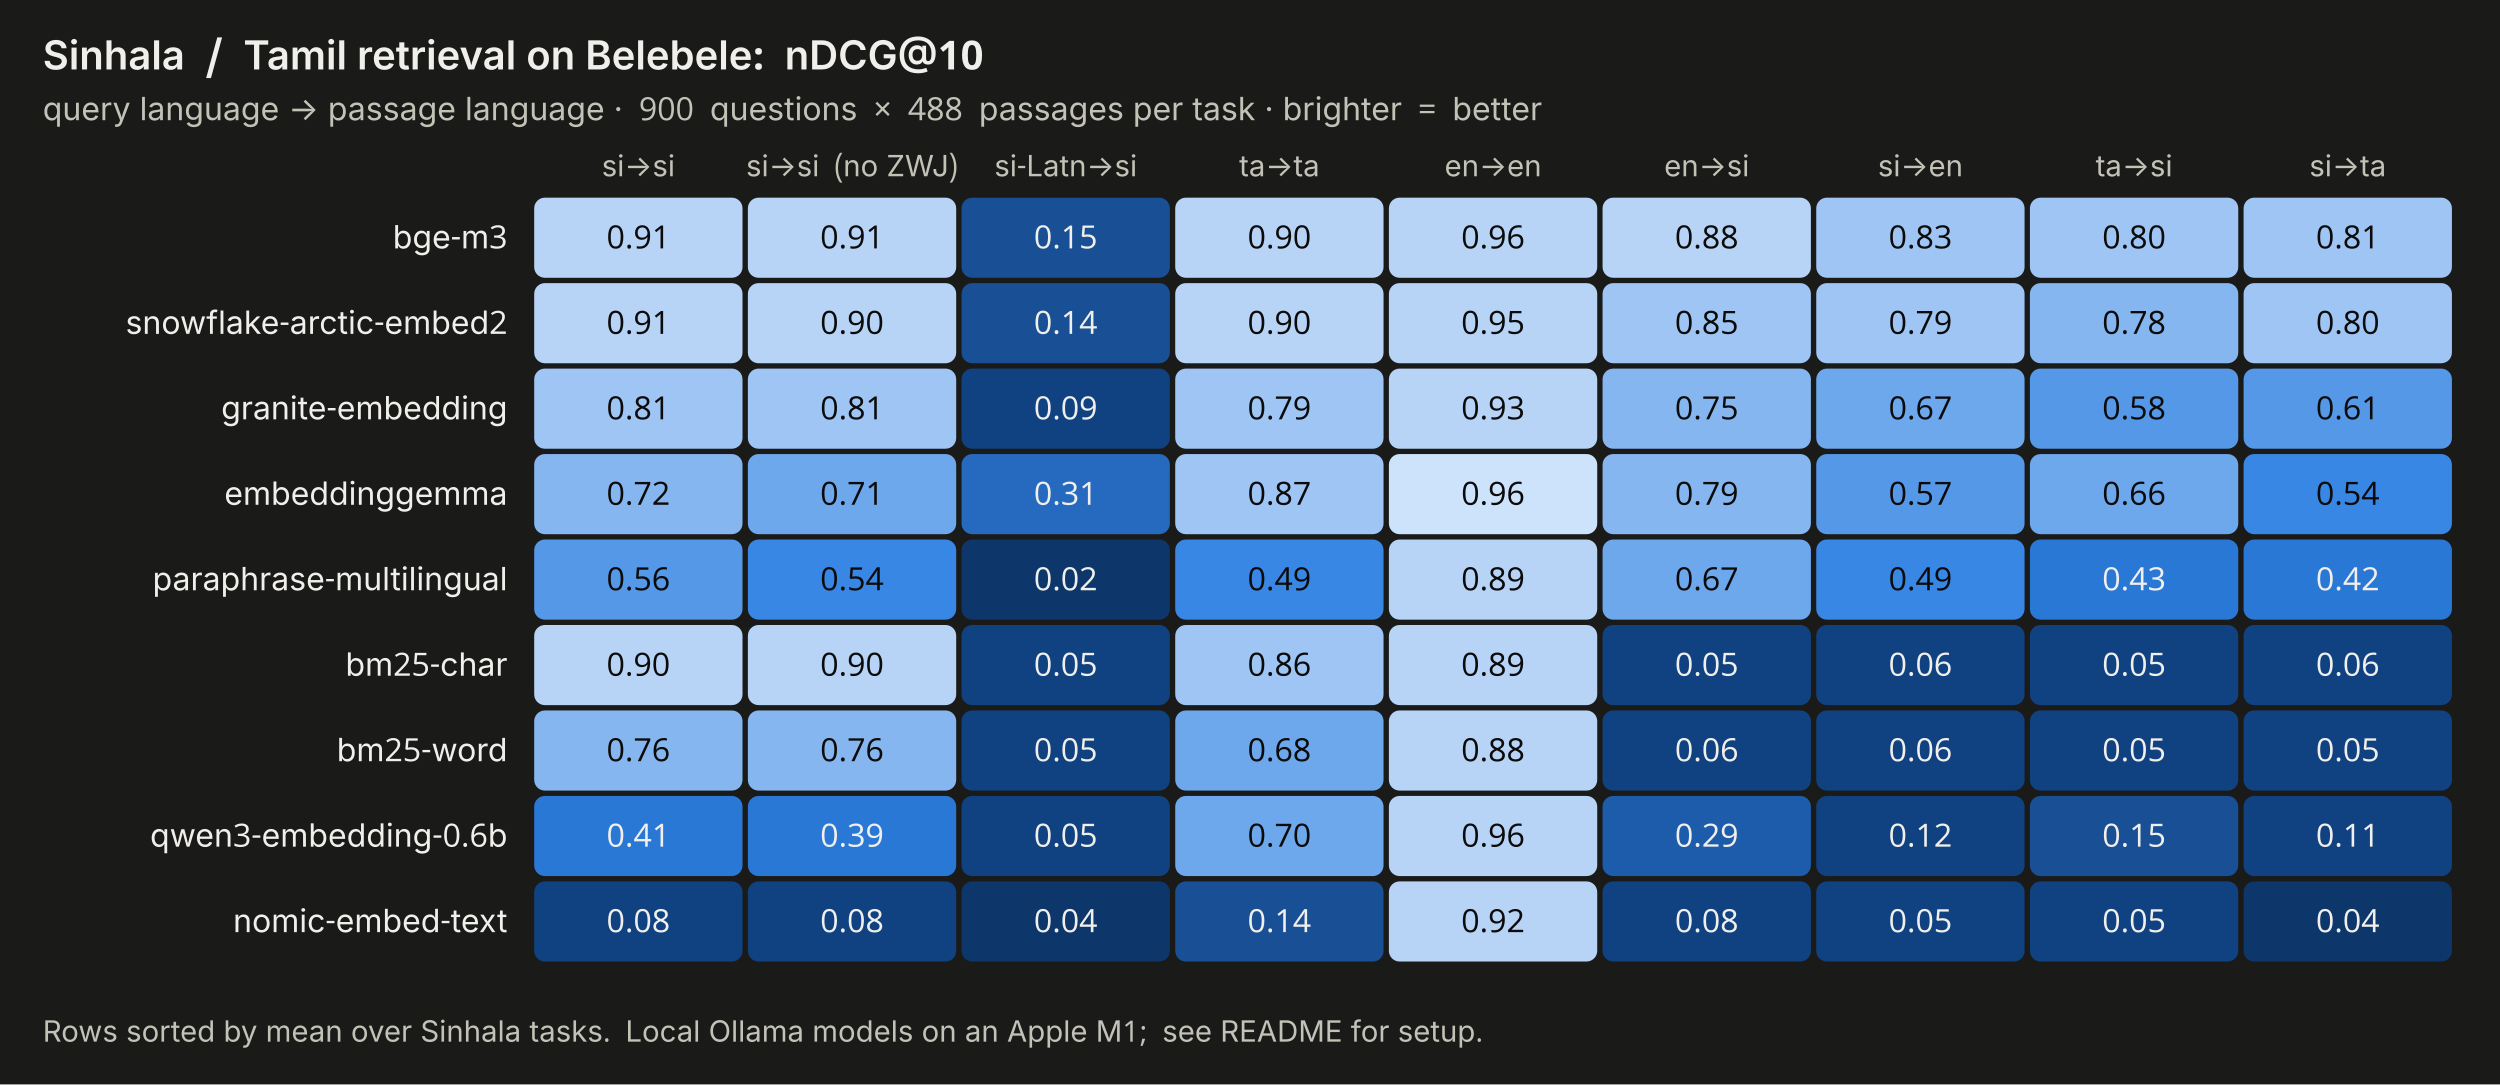
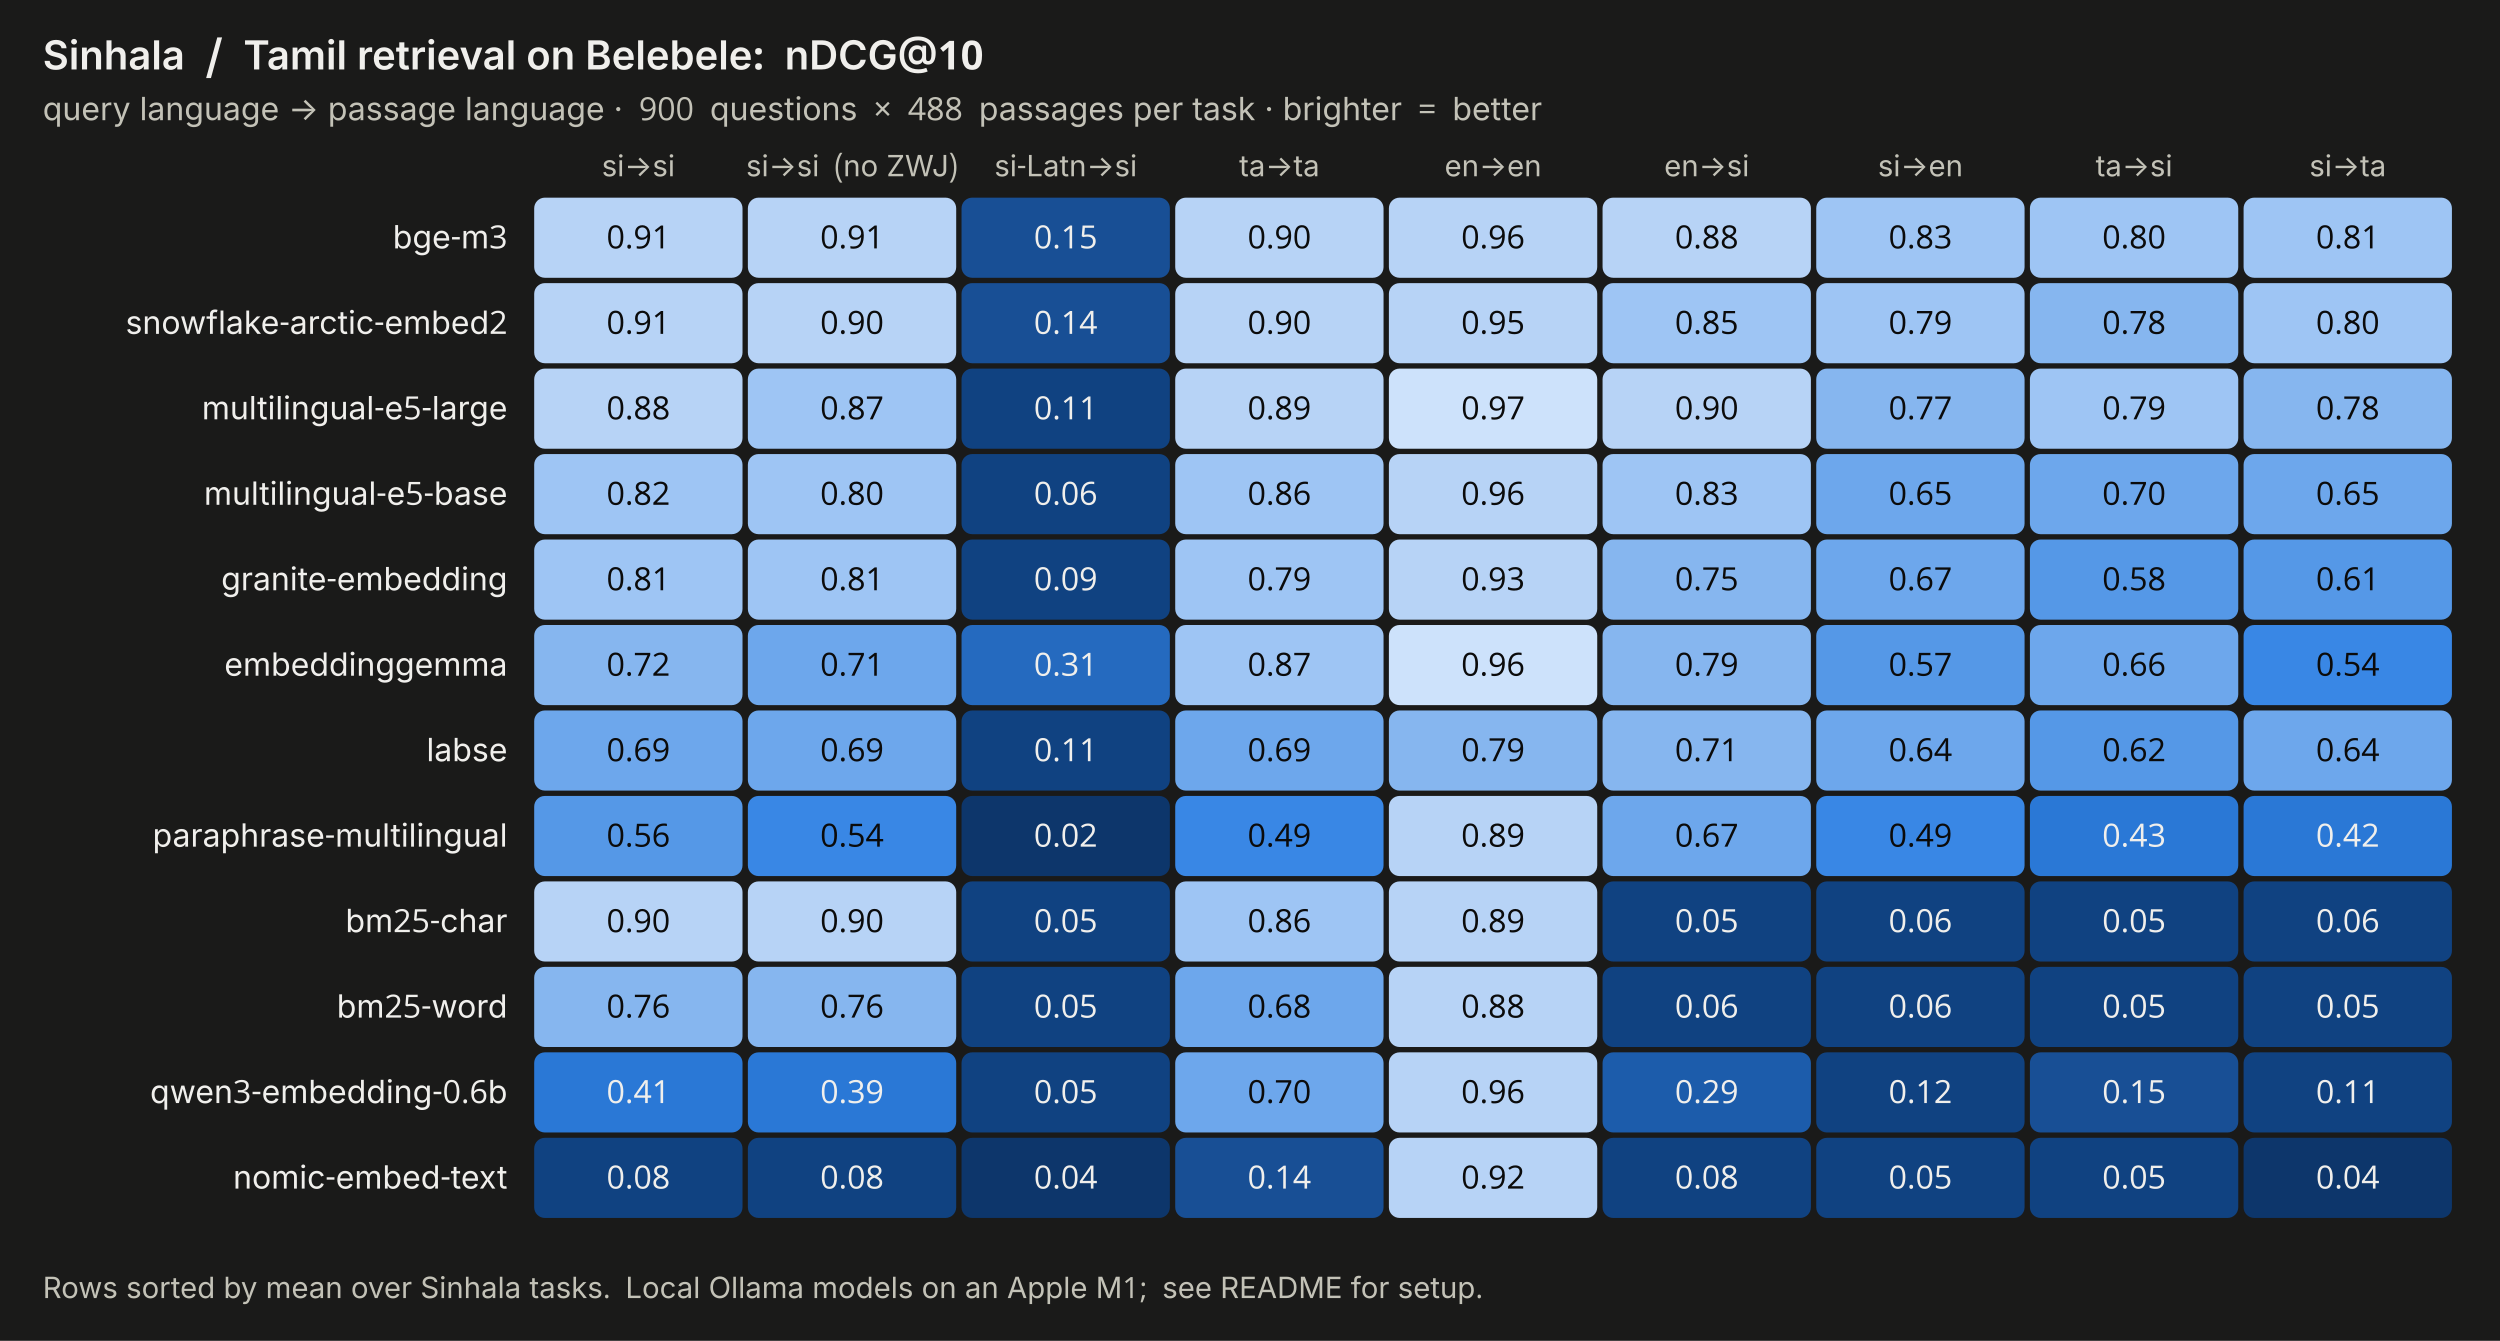
- <svg xmlns="http://www.w3.org/2000/svg" viewBox="0 0 936 406" width="936" height="406" font-family="system-ui,-apple-system,Segoe UI,Noto Sans Sinhala,Noto Sans Tamil,sans-serif" role="img" aria-label="Heatmap of nDCG@10 per model and retrieval task">
+ <svg xmlns="http://www.w3.org/2000/svg" viewBox="0 0 936 502" width="936" height="502" font-family="system-ui,-apple-system,Segoe UI,Noto Sans Sinhala,Noto Sans Tamil,sans-serif" role="img" aria-label="Heatmap of nDCG@10 per model and retrieval task">
  <rect width="100%" height="100%" fill="#1a1a19" />
  <text x="16" y="26" font-size="15" font-weight="600" fill="#f0efec">Sinhala / Tamil retrieval on Belebele: nDCG@10</text>
  <text x="16" y="45" font-size="12" fill="#c3c2b7">query language → passage language · 900 questions × 488 passages per task · brighter = better</text>
  <text x="239.0" y="66" font-size="11" text-anchor="middle" fill="#c3c2b7">si→si</text>
  <text x="319.0" y="66" font-size="11" text-anchor="middle" fill="#c3c2b7">si→si (no ZWJ)</text>
  <text x="399.0" y="66" font-size="11" text-anchor="middle" fill="#c3c2b7">si-Latn→si</text>
  <text x="479.0" y="66" font-size="11" text-anchor="middle" fill="#c3c2b7">ta→ta</text>
  <text x="559.0" y="66" font-size="11" text-anchor="middle" fill="#c3c2b7">en→en</text>
  <text x="639.0" y="66" font-size="11" text-anchor="middle" fill="#c3c2b7">en→si</text>
  <text x="719.0" y="66" font-size="11" text-anchor="middle" fill="#c3c2b7">si→en</text>
  <text x="799.0" y="66" font-size="11" text-anchor="middle" fill="#c3c2b7">ta→si</text>
  <text x="879.0" y="66" font-size="11" text-anchor="middle" fill="#c3c2b7">si→ta</text>
  <text x="190" y="93.0" font-size="12" text-anchor="end" fill="#f0efec">bge-m3</text>
  <rect x="200" y="74" width="78" height="30" rx="4" fill="#b7d3f6" />
  <text x="239.0" y="93.0" font-size="12" text-anchor="middle" fill="#0b0b0b">0.91</text>
  <rect x="280" y="74" width="78" height="30" rx="4" fill="#b7d3f6" />
  <text x="319.0" y="93.0" font-size="12" text-anchor="middle" fill="#0b0b0b">0.91</text>
  <rect x="360" y="74" width="78" height="30" rx="4" fill="#184f95" />
  <text x="399.0" y="93.0" font-size="12" text-anchor="middle" fill="#f0efec">0.15</text>
  <rect x="440" y="74" width="78" height="30" rx="4" fill="#b7d3f6" />
  <text x="479.0" y="93.0" font-size="12" text-anchor="middle" fill="#0b0b0b">0.90</text>
  <rect x="520" y="74" width="78" height="30" rx="4" fill="#b7d3f6" />
  <text x="559.0" y="93.0" font-size="12" text-anchor="middle" fill="#0b0b0b">0.96</text>
  <rect x="600" y="74" width="78" height="30" rx="4" fill="#b7d3f6" />
  <text x="639.0" y="93.0" font-size="12" text-anchor="middle" fill="#0b0b0b">0.88</text>
  <rect x="680" y="74" width="78" height="30" rx="4" fill="#9ec5f4" />
  <text x="719.0" y="93.0" font-size="12" text-anchor="middle" fill="#0b0b0b">0.83</text>
  <rect x="760" y="74" width="78" height="30" rx="4" fill="#9ec5f4" />
  <text x="799.0" y="93.0" font-size="12" text-anchor="middle" fill="#0b0b0b">0.80</text>
  <rect x="840" y="74" width="78" height="30" rx="4" fill="#9ec5f4" />
  <text x="879.0" y="93.0" font-size="12" text-anchor="middle" fill="#0b0b0b">0.81</text>
  <text x="190" y="125.0" font-size="12" text-anchor="end" fill="#f0efec">snowflake-arctic-embed2</text>
  <rect x="200" y="106" width="78" height="30" rx="4" fill="#b7d3f6" />
  <text x="239.0" y="125.0" font-size="12" text-anchor="middle" fill="#0b0b0b">0.91</text>
  <rect x="280" y="106" width="78" height="30" rx="4" fill="#b7d3f6" />
  <text x="319.0" y="125.0" font-size="12" text-anchor="middle" fill="#0b0b0b">0.90</text>
  <rect x="360" y="106" width="78" height="30" rx="4" fill="#184f95" />
  <text x="399.0" y="125.0" font-size="12" text-anchor="middle" fill="#f0efec">0.14</text>
  <rect x="440" y="106" width="78" height="30" rx="4" fill="#b7d3f6" />
  <text x="479.0" y="125.0" font-size="12" text-anchor="middle" fill="#0b0b0b">0.90</text>
  <rect x="520" y="106" width="78" height="30" rx="4" fill="#b7d3f6" />
  <text x="559.0" y="125.0" font-size="12" text-anchor="middle" fill="#0b0b0b">0.95</text>
  <rect x="600" y="106" width="78" height="30" rx="4" fill="#9ec5f4" />
  <text x="639.0" y="125.0" font-size="12" text-anchor="middle" fill="#0b0b0b">0.85</text>
  <rect x="680" y="106" width="78" height="30" rx="4" fill="#9ec5f4" />
  <text x="719.0" y="125.0" font-size="12" text-anchor="middle" fill="#0b0b0b">0.79</text>
  <rect x="760" y="106" width="78" height="30" rx="4" fill="#86b6ef" />
  <text x="799.0" y="125.0" font-size="12" text-anchor="middle" fill="#0b0b0b">0.78</text>
  <rect x="840" y="106" width="78" height="30" rx="4" fill="#9ec5f4" />
  <text x="879.0" y="125.0" font-size="12" text-anchor="middle" fill="#0b0b0b">0.80</text>
-   <text x="190" y="157.0" font-size="12" text-anchor="end" fill="#f0efec">granite-embedding</text>
-   <rect x="200" y="138" width="78" height="30" rx="4" fill="#9ec5f4" />
-   <text x="239.0" y="157.0" font-size="12" text-anchor="middle" fill="#0b0b0b">0.81</text>
+   <text x="190" y="157.0" font-size="12" text-anchor="end" fill="#f0efec">multilingual-e5-large</text>
+   <rect x="200" y="138" width="78" height="30" rx="4" fill="#b7d3f6" />
+   <text x="239.0" y="157.0" font-size="12" text-anchor="middle" fill="#0b0b0b">0.88</text>
  <rect x="280" y="138" width="78" height="30" rx="4" fill="#9ec5f4" />
-   <text x="319.0" y="157.0" font-size="12" text-anchor="middle" fill="#0b0b0b">0.81</text>
+   <text x="319.0" y="157.0" font-size="12" text-anchor="middle" fill="#0b0b0b">0.87</text>
  <rect x="360" y="138" width="78" height="30" rx="4" fill="#104281" />
-   <text x="399.0" y="157.0" font-size="12" text-anchor="middle" fill="#f0efec">0.09</text>
-   <rect x="440" y="138" width="78" height="30" rx="4" fill="#9ec5f4" />
-   <text x="479.0" y="157.0" font-size="12" text-anchor="middle" fill="#0b0b0b">0.79</text>
-   <rect x="520" y="138" width="78" height="30" rx="4" fill="#b7d3f6" />
-   <text x="559.0" y="157.0" font-size="12" text-anchor="middle" fill="#0b0b0b">0.93</text>
-   <rect x="600" y="138" width="78" height="30" rx="4" fill="#86b6ef" />
-   <text x="639.0" y="157.0" font-size="12" text-anchor="middle" fill="#0b0b0b">0.75</text>
-   <rect x="680" y="138" width="78" height="30" rx="4" fill="#6da7ec" />
-   <text x="719.0" y="157.0" font-size="12" text-anchor="middle" fill="#0b0b0b">0.67</text>
-   <rect x="760" y="138" width="78" height="30" rx="4" fill="#5598e7" />
-   <text x="799.0" y="157.0" font-size="12" text-anchor="middle" fill="#0b0b0b">0.58</text>
-   <rect x="840" y="138" width="78" height="30" rx="4" fill="#5598e7" />
-   <text x="879.0" y="157.0" font-size="12" text-anchor="middle" fill="#0b0b0b">0.61</text>
-   <text x="190" y="189.0" font-size="12" text-anchor="end" fill="#f0efec">embeddinggemma</text>
-   <rect x="200" y="170" width="78" height="30" rx="4" fill="#86b6ef" />
-   <text x="239.0" y="189.0" font-size="12" text-anchor="middle" fill="#0b0b0b">0.72</text>
-   <rect x="280" y="170" width="78" height="30" rx="4" fill="#6da7ec" />
-   <text x="319.0" y="189.0" font-size="12" text-anchor="middle" fill="#0b0b0b">0.71</text>
-   <rect x="360" y="170" width="78" height="30" rx="4" fill="#256abf" />
-   <text x="399.0" y="189.0" font-size="12" text-anchor="middle" fill="#f0efec">0.31</text>
+   <text x="399.0" y="157.0" font-size="12" text-anchor="middle" fill="#f0efec">0.11</text>
+   <rect x="440" y="138" width="78" height="30" rx="4" fill="#b7d3f6" />
+   <text x="479.0" y="157.0" font-size="12" text-anchor="middle" fill="#0b0b0b">0.89</text>
+   <rect x="520" y="138" width="78" height="30" rx="4" fill="#cde2fb" />
+   <text x="559.0" y="157.0" font-size="12" text-anchor="middle" fill="#0b0b0b">0.97</text>
+   <rect x="600" y="138" width="78" height="30" rx="4" fill="#b7d3f6" />
+   <text x="639.0" y="157.0" font-size="12" text-anchor="middle" fill="#0b0b0b">0.90</text>
+   <rect x="680" y="138" width="78" height="30" rx="4" fill="#86b6ef" />
+   <text x="719.0" y="157.0" font-size="12" text-anchor="middle" fill="#0b0b0b">0.77</text>
+   <rect x="760" y="138" width="78" height="30" rx="4" fill="#9ec5f4" />
+   <text x="799.0" y="157.0" font-size="12" text-anchor="middle" fill="#0b0b0b">0.79</text>
+   <rect x="840" y="138" width="78" height="30" rx="4" fill="#86b6ef" />
+   <text x="879.0" y="157.0" font-size="12" text-anchor="middle" fill="#0b0b0b">0.78</text>
+   <text x="190" y="189.0" font-size="12" text-anchor="end" fill="#f0efec">multilingual-e5-base</text>
+   <rect x="200" y="170" width="78" height="30" rx="4" fill="#9ec5f4" />
+   <text x="239.0" y="189.0" font-size="12" text-anchor="middle" fill="#0b0b0b">0.82</text>
+   <rect x="280" y="170" width="78" height="30" rx="4" fill="#9ec5f4" />
+   <text x="319.0" y="189.0" font-size="12" text-anchor="middle" fill="#0b0b0b">0.80</text>
+   <rect x="360" y="170" width="78" height="30" rx="4" fill="#104281" />
+   <text x="399.0" y="189.0" font-size="12" text-anchor="middle" fill="#f0efec">0.06</text>
  <rect x="440" y="170" width="78" height="30" rx="4" fill="#9ec5f4" />
-   <text x="479.0" y="189.0" font-size="12" text-anchor="middle" fill="#0b0b0b">0.87</text>
-   <rect x="520" y="170" width="78" height="30" rx="4" fill="#cde2fb" />
+   <text x="479.0" y="189.0" font-size="12" text-anchor="middle" fill="#0b0b0b">0.86</text>
+   <rect x="520" y="170" width="78" height="30" rx="4" fill="#b7d3f6" />
  <text x="559.0" y="189.0" font-size="12" text-anchor="middle" fill="#0b0b0b">0.96</text>
-   <rect x="600" y="170" width="78" height="30" rx="4" fill="#86b6ef" />
-   <text x="639.0" y="189.0" font-size="12" text-anchor="middle" fill="#0b0b0b">0.79</text>
-   <rect x="680" y="170" width="78" height="30" rx="4" fill="#5598e7" />
-   <text x="719.0" y="189.0" font-size="12" text-anchor="middle" fill="#0b0b0b">0.57</text>
+   <rect x="600" y="170" width="78" height="30" rx="4" fill="#9ec5f4" />
+   <text x="639.0" y="189.0" font-size="12" text-anchor="middle" fill="#0b0b0b">0.83</text>
+   <rect x="680" y="170" width="78" height="30" rx="4" fill="#6da7ec" />
+   <text x="719.0" y="189.0" font-size="12" text-anchor="middle" fill="#0b0b0b">0.65</text>
  <rect x="760" y="170" width="78" height="30" rx="4" fill="#6da7ec" />
-   <text x="799.0" y="189.0" font-size="12" text-anchor="middle" fill="#0b0b0b">0.66</text>
-   <rect x="840" y="170" width="78" height="30" rx="4" fill="#3987e5" />
-   <text x="879.0" y="189.0" font-size="12" text-anchor="middle" fill="#0b0b0b">0.54</text>
-   <text x="190" y="221.0" font-size="12" text-anchor="end" fill="#f0efec">paraphrase-multilingual</text>
-   <rect x="200" y="202" width="78" height="30" rx="4" fill="#5598e7" />
-   <text x="239.0" y="221.0" font-size="12" text-anchor="middle" fill="#0b0b0b">0.56</text>
-   <rect x="280" y="202" width="78" height="30" rx="4" fill="#3987e5" />
-   <text x="319.0" y="221.0" font-size="12" text-anchor="middle" fill="#0b0b0b">0.54</text>
-   <rect x="360" y="202" width="78" height="30" rx="4" fill="#0d366b" />
-   <text x="399.0" y="221.0" font-size="12" text-anchor="middle" fill="#f0efec">0.02</text>
-   <rect x="440" y="202" width="78" height="30" rx="4" fill="#3987e5" />
-   <text x="479.0" y="221.0" font-size="12" text-anchor="middle" fill="#0b0b0b">0.49</text>
+   <text x="799.0" y="189.0" font-size="12" text-anchor="middle" fill="#0b0b0b">0.70</text>
+   <rect x="840" y="170" width="78" height="30" rx="4" fill="#6da7ec" />
+   <text x="879.0" y="189.0" font-size="12" text-anchor="middle" fill="#0b0b0b">0.65</text>
+   <text x="190" y="221.0" font-size="12" text-anchor="end" fill="#f0efec">granite-embedding</text>
+   <rect x="200" y="202" width="78" height="30" rx="4" fill="#9ec5f4" />
+   <text x="239.0" y="221.0" font-size="12" text-anchor="middle" fill="#0b0b0b">0.81</text>
+   <rect x="280" y="202" width="78" height="30" rx="4" fill="#9ec5f4" />
+   <text x="319.0" y="221.0" font-size="12" text-anchor="middle" fill="#0b0b0b">0.81</text>
+   <rect x="360" y="202" width="78" height="30" rx="4" fill="#104281" />
+   <text x="399.0" y="221.0" font-size="12" text-anchor="middle" fill="#f0efec">0.09</text>
+   <rect x="440" y="202" width="78" height="30" rx="4" fill="#9ec5f4" />
+   <text x="479.0" y="221.0" font-size="12" text-anchor="middle" fill="#0b0b0b">0.79</text>
  <rect x="520" y="202" width="78" height="30" rx="4" fill="#b7d3f6" />
-   <text x="559.0" y="221.0" font-size="12" text-anchor="middle" fill="#0b0b0b">0.89</text>
-   <rect x="600" y="202" width="78" height="30" rx="4" fill="#6da7ec" />
-   <text x="639.0" y="221.0" font-size="12" text-anchor="middle" fill="#0b0b0b">0.67</text>
-   <rect x="680" y="202" width="78" height="30" rx="4" fill="#3987e5" />
-   <text x="719.0" y="221.0" font-size="12" text-anchor="middle" fill="#0b0b0b">0.49</text>
-   <rect x="760" y="202" width="78" height="30" rx="4" fill="#2a78d6" />
-   <text x="799.0" y="221.0" font-size="12" text-anchor="middle" fill="#f0efec">0.43</text>
-   <rect x="840" y="202" width="78" height="30" rx="4" fill="#2a78d6" />
-   <text x="879.0" y="221.0" font-size="12" text-anchor="middle" fill="#f0efec">0.42</text>
-   <text x="190" y="253.0" font-size="12" text-anchor="end" fill="#f0efec">bm25-char</text>
-   <rect x="200" y="234" width="78" height="30" rx="4" fill="#b7d3f6" />
-   <text x="239.0" y="253.0" font-size="12" text-anchor="middle" fill="#0b0b0b">0.90</text>
-   <rect x="280" y="234" width="78" height="30" rx="4" fill="#b7d3f6" />
-   <text x="319.0" y="253.0" font-size="12" text-anchor="middle" fill="#0b0b0b">0.90</text>
-   <rect x="360" y="234" width="78" height="30" rx="4" fill="#104281" />
-   <text x="399.0" y="253.0" font-size="12" text-anchor="middle" fill="#f0efec">0.05</text>
+   <text x="559.0" y="221.0" font-size="12" text-anchor="middle" fill="#0b0b0b">0.93</text>
+   <rect x="600" y="202" width="78" height="30" rx="4" fill="#86b6ef" />
+   <text x="639.0" y="221.0" font-size="12" text-anchor="middle" fill="#0b0b0b">0.75</text>
+   <rect x="680" y="202" width="78" height="30" rx="4" fill="#6da7ec" />
+   <text x="719.0" y="221.0" font-size="12" text-anchor="middle" fill="#0b0b0b">0.67</text>
+   <rect x="760" y="202" width="78" height="30" rx="4" fill="#5598e7" />
+   <text x="799.0" y="221.0" font-size="12" text-anchor="middle" fill="#0b0b0b">0.58</text>
+   <rect x="840" y="202" width="78" height="30" rx="4" fill="#5598e7" />
+   <text x="879.0" y="221.0" font-size="12" text-anchor="middle" fill="#0b0b0b">0.61</text>
+   <text x="190" y="253.0" font-size="12" text-anchor="end" fill="#f0efec">embeddinggemma</text>
+   <rect x="200" y="234" width="78" height="30" rx="4" fill="#86b6ef" />
+   <text x="239.0" y="253.0" font-size="12" text-anchor="middle" fill="#0b0b0b">0.72</text>
+   <rect x="280" y="234" width="78" height="30" rx="4" fill="#6da7ec" />
+   <text x="319.0" y="253.0" font-size="12" text-anchor="middle" fill="#0b0b0b">0.71</text>
+   <rect x="360" y="234" width="78" height="30" rx="4" fill="#256abf" />
+   <text x="399.0" y="253.0" font-size="12" text-anchor="middle" fill="#f0efec">0.31</text>
  <rect x="440" y="234" width="78" height="30" rx="4" fill="#9ec5f4" />
-   <text x="479.0" y="253.0" font-size="12" text-anchor="middle" fill="#0b0b0b">0.86</text>
-   <rect x="520" y="234" width="78" height="30" rx="4" fill="#b7d3f6" />
-   <text x="559.0" y="253.0" font-size="12" text-anchor="middle" fill="#0b0b0b">0.89</text>
-   <rect x="600" y="234" width="78" height="30" rx="4" fill="#104281" />
-   <text x="639.0" y="253.0" font-size="12" text-anchor="middle" fill="#f0efec">0.05</text>
-   <rect x="680" y="234" width="78" height="30" rx="4" fill="#104281" />
-   <text x="719.0" y="253.0" font-size="12" text-anchor="middle" fill="#f0efec">0.06</text>
-   <rect x="760" y="234" width="78" height="30" rx="4" fill="#104281" />
-   <text x="799.0" y="253.0" font-size="12" text-anchor="middle" fill="#f0efec">0.05</text>
-   <rect x="840" y="234" width="78" height="30" rx="4" fill="#104281" />
-   <text x="879.0" y="253.0" font-size="12" text-anchor="middle" fill="#f0efec">0.06</text>
-   <text x="190" y="285.0" font-size="12" text-anchor="end" fill="#f0efec">bm25-word</text>
-   <rect x="200" y="266" width="78" height="30" rx="4" fill="#86b6ef" />
-   <text x="239.0" y="285.0" font-size="12" text-anchor="middle" fill="#0b0b0b">0.76</text>
-   <rect x="280" y="266" width="78" height="30" rx="4" fill="#86b6ef" />
-   <text x="319.0" y="285.0" font-size="12" text-anchor="middle" fill="#0b0b0b">0.76</text>
+   <text x="479.0" y="253.0" font-size="12" text-anchor="middle" fill="#0b0b0b">0.87</text>
+   <rect x="520" y="234" width="78" height="30" rx="4" fill="#cde2fb" />
+   <text x="559.0" y="253.0" font-size="12" text-anchor="middle" fill="#0b0b0b">0.96</text>
+   <rect x="600" y="234" width="78" height="30" rx="4" fill="#86b6ef" />
+   <text x="639.0" y="253.0" font-size="12" text-anchor="middle" fill="#0b0b0b">0.79</text>
+   <rect x="680" y="234" width="78" height="30" rx="4" fill="#5598e7" />
+   <text x="719.0" y="253.0" font-size="12" text-anchor="middle" fill="#0b0b0b">0.57</text>
+   <rect x="760" y="234" width="78" height="30" rx="4" fill="#6da7ec" />
+   <text x="799.0" y="253.0" font-size="12" text-anchor="middle" fill="#0b0b0b">0.66</text>
+   <rect x="840" y="234" width="78" height="30" rx="4" fill="#3987e5" />
+   <text x="879.0" y="253.0" font-size="12" text-anchor="middle" fill="#0b0b0b">0.54</text>
+   <text x="190" y="285.0" font-size="12" text-anchor="end" fill="#f0efec">labse</text>
+   <rect x="200" y="266" width="78" height="30" rx="4" fill="#6da7ec" />
+   <text x="239.0" y="285.0" font-size="12" text-anchor="middle" fill="#0b0b0b">0.69</text>
+   <rect x="280" y="266" width="78" height="30" rx="4" fill="#6da7ec" />
+   <text x="319.0" y="285.0" font-size="12" text-anchor="middle" fill="#0b0b0b">0.69</text>
  <rect x="360" y="266" width="78" height="30" rx="4" fill="#104281" />
-   <text x="399.0" y="285.0" font-size="12" text-anchor="middle" fill="#f0efec">0.05</text>
+   <text x="399.0" y="285.0" font-size="12" text-anchor="middle" fill="#f0efec">0.11</text>
  <rect x="440" y="266" width="78" height="30" rx="4" fill="#6da7ec" />
-   <text x="479.0" y="285.0" font-size="12" text-anchor="middle" fill="#0b0b0b">0.68</text>
-   <rect x="520" y="266" width="78" height="30" rx="4" fill="#b7d3f6" />
-   <text x="559.0" y="285.0" font-size="12" text-anchor="middle" fill="#0b0b0b">0.88</text>
-   <rect x="600" y="266" width="78" height="30" rx="4" fill="#104281" />
-   <text x="639.0" y="285.0" font-size="12" text-anchor="middle" fill="#f0efec">0.06</text>
-   <rect x="680" y="266" width="78" height="30" rx="4" fill="#104281" />
-   <text x="719.0" y="285.0" font-size="12" text-anchor="middle" fill="#f0efec">0.06</text>
-   <rect x="760" y="266" width="78" height="30" rx="4" fill="#104281" />
-   <text x="799.0" y="285.0" font-size="12" text-anchor="middle" fill="#f0efec">0.05</text>
-   <rect x="840" y="266" width="78" height="30" rx="4" fill="#104281" />
-   <text x="879.0" y="285.0" font-size="12" text-anchor="middle" fill="#f0efec">0.05</text>
-   <text x="190" y="317.0" font-size="12" text-anchor="end" fill="#f0efec">qwen3-embedding-0.6b</text>
-   <rect x="200" y="298" width="78" height="30" rx="4" fill="#2a78d6" />
-   <text x="239.0" y="317.0" font-size="12" text-anchor="middle" fill="#f0efec">0.41</text>
-   <rect x="280" y="298" width="78" height="30" rx="4" fill="#2a78d6" />
-   <text x="319.0" y="317.0" font-size="12" text-anchor="middle" fill="#f0efec">0.39</text>
-   <rect x="360" y="298" width="78" height="30" rx="4" fill="#104281" />
-   <text x="399.0" y="317.0" font-size="12" text-anchor="middle" fill="#f0efec">0.05</text>
-   <rect x="440" y="298" width="78" height="30" rx="4" fill="#6da7ec" />
-   <text x="479.0" y="317.0" font-size="12" text-anchor="middle" fill="#0b0b0b">0.70</text>
+   <text x="479.0" y="285.0" font-size="12" text-anchor="middle" fill="#0b0b0b">0.69</text>
+   <rect x="520" y="266" width="78" height="30" rx="4" fill="#86b6ef" />
+   <text x="559.0" y="285.0" font-size="12" text-anchor="middle" fill="#0b0b0b">0.79</text>
+   <rect x="600" y="266" width="78" height="30" rx="4" fill="#86b6ef" />
+   <text x="639.0" y="285.0" font-size="12" text-anchor="middle" fill="#0b0b0b">0.71</text>
+   <rect x="680" y="266" width="78" height="30" rx="4" fill="#6da7ec" />
+   <text x="719.0" y="285.0" font-size="12" text-anchor="middle" fill="#0b0b0b">0.64</text>
+   <rect x="760" y="266" width="78" height="30" rx="4" fill="#5598e7" />
+   <text x="799.0" y="285.0" font-size="12" text-anchor="middle" fill="#0b0b0b">0.62</text>
+   <rect x="840" y="266" width="78" height="30" rx="4" fill="#6da7ec" />
+   <text x="879.0" y="285.0" font-size="12" text-anchor="middle" fill="#0b0b0b">0.64</text>
+   <text x="190" y="317.0" font-size="12" text-anchor="end" fill="#f0efec">paraphrase-multilingual</text>
+   <rect x="200" y="298" width="78" height="30" rx="4" fill="#5598e7" />
+   <text x="239.0" y="317.0" font-size="12" text-anchor="middle" fill="#0b0b0b">0.56</text>
+   <rect x="280" y="298" width="78" height="30" rx="4" fill="#3987e5" />
+   <text x="319.0" y="317.0" font-size="12" text-anchor="middle" fill="#0b0b0b">0.54</text>
+   <rect x="360" y="298" width="78" height="30" rx="4" fill="#0d366b" />
+   <text x="399.0" y="317.0" font-size="12" text-anchor="middle" fill="#f0efec">0.02</text>
+   <rect x="440" y="298" width="78" height="30" rx="4" fill="#3987e5" />
+   <text x="479.0" y="317.0" font-size="12" text-anchor="middle" fill="#0b0b0b">0.49</text>
  <rect x="520" y="298" width="78" height="30" rx="4" fill="#b7d3f6" />
-   <text x="559.0" y="317.0" font-size="12" text-anchor="middle" fill="#0b0b0b">0.96</text>
-   <rect x="600" y="298" width="78" height="30" rx="4" fill="#1c5cab" />
-   <text x="639.0" y="317.0" font-size="12" text-anchor="middle" fill="#f0efec">0.29</text>
-   <rect x="680" y="298" width="78" height="30" rx="4" fill="#104281" />
-   <text x="719.0" y="317.0" font-size="12" text-anchor="middle" fill="#f0efec">0.12</text>
-   <rect x="760" y="298" width="78" height="30" rx="4" fill="#184f95" />
-   <text x="799.0" y="317.0" font-size="12" text-anchor="middle" fill="#f0efec">0.15</text>
-   <rect x="840" y="298" width="78" height="30" rx="4" fill="#104281" />
-   <text x="879.0" y="317.0" font-size="12" text-anchor="middle" fill="#f0efec">0.11</text>
-   <text x="190" y="349.0" font-size="12" text-anchor="end" fill="#f0efec">nomic-embed-text</text>
-   <rect x="200" y="330" width="78" height="30" rx="4" fill="#104281" />
-   <text x="239.0" y="349.0" font-size="12" text-anchor="middle" fill="#f0efec">0.08</text>
-   <rect x="280" y="330" width="78" height="30" rx="4" fill="#104281" />
-   <text x="319.0" y="349.0" font-size="12" text-anchor="middle" fill="#f0efec">0.08</text>
-   <rect x="360" y="330" width="78" height="30" rx="4" fill="#0d366b" />
-   <text x="399.0" y="349.0" font-size="12" text-anchor="middle" fill="#f0efec">0.04</text>
-   <rect x="440" y="330" width="78" height="30" rx="4" fill="#184f95" />
-   <text x="479.0" y="349.0" font-size="12" text-anchor="middle" fill="#f0efec">0.14</text>
+   <text x="559.0" y="317.0" font-size="12" text-anchor="middle" fill="#0b0b0b">0.89</text>
+   <rect x="600" y="298" width="78" height="30" rx="4" fill="#6da7ec" />
+   <text x="639.0" y="317.0" font-size="12" text-anchor="middle" fill="#0b0b0b">0.67</text>
+   <rect x="680" y="298" width="78" height="30" rx="4" fill="#3987e5" />
+   <text x="719.0" y="317.0" font-size="12" text-anchor="middle" fill="#0b0b0b">0.49</text>
+   <rect x="760" y="298" width="78" height="30" rx="4" fill="#2a78d6" />
+   <text x="799.0" y="317.0" font-size="12" text-anchor="middle" fill="#f0efec">0.43</text>
+   <rect x="840" y="298" width="78" height="30" rx="4" fill="#2a78d6" />
+   <text x="879.0" y="317.0" font-size="12" text-anchor="middle" fill="#f0efec">0.42</text>
+   <text x="190" y="349.0" font-size="12" text-anchor="end" fill="#f0efec">bm25-char</text>
+   <rect x="200" y="330" width="78" height="30" rx="4" fill="#b7d3f6" />
+   <text x="239.0" y="349.0" font-size="12" text-anchor="middle" fill="#0b0b0b">0.90</text>
+   <rect x="280" y="330" width="78" height="30" rx="4" fill="#b7d3f6" />
+   <text x="319.0" y="349.0" font-size="12" text-anchor="middle" fill="#0b0b0b">0.90</text>
+   <rect x="360" y="330" width="78" height="30" rx="4" fill="#104281" />
+   <text x="399.0" y="349.0" font-size="12" text-anchor="middle" fill="#f0efec">0.05</text>
+   <rect x="440" y="330" width="78" height="30" rx="4" fill="#9ec5f4" />
+   <text x="479.0" y="349.0" font-size="12" text-anchor="middle" fill="#0b0b0b">0.86</text>
  <rect x="520" y="330" width="78" height="30" rx="4" fill="#b7d3f6" />
-   <text x="559.0" y="349.0" font-size="12" text-anchor="middle" fill="#0b0b0b">0.92</text>
+   <text x="559.0" y="349.0" font-size="12" text-anchor="middle" fill="#0b0b0b">0.89</text>
  <rect x="600" y="330" width="78" height="30" rx="4" fill="#104281" />
-   <text x="639.0" y="349.0" font-size="12" text-anchor="middle" fill="#f0efec">0.08</text>
+   <text x="639.0" y="349.0" font-size="12" text-anchor="middle" fill="#f0efec">0.05</text>
  <rect x="680" y="330" width="78" height="30" rx="4" fill="#104281" />
-   <text x="719.0" y="349.0" font-size="12" text-anchor="middle" fill="#f0efec">0.05</text>
+   <text x="719.0" y="349.0" font-size="12" text-anchor="middle" fill="#f0efec">0.06</text>
  <rect x="760" y="330" width="78" height="30" rx="4" fill="#104281" />
  <text x="799.0" y="349.0" font-size="12" text-anchor="middle" fill="#f0efec">0.05</text>
-   <rect x="840" y="330" width="78" height="30" rx="4" fill="#0d366b" />
-   <text x="879.0" y="349.0" font-size="12" text-anchor="middle" fill="#f0efec">0.04</text>
-   <text x="16" y="390" font-size="11" fill="#c3c2b7">Rows sorted by mean over Sinhala tasks. Local Ollama models on an Apple M1; see README for setup.</text>
+   <rect x="840" y="330" width="78" height="30" rx="4" fill="#104281" />
+   <text x="879.0" y="349.0" font-size="12" text-anchor="middle" fill="#f0efec">0.06</text>
+   <text x="190" y="381.0" font-size="12" text-anchor="end" fill="#f0efec">bm25-word</text>
+   <rect x="200" y="362" width="78" height="30" rx="4" fill="#86b6ef" />
+   <text x="239.0" y="381.0" font-size="12" text-anchor="middle" fill="#0b0b0b">0.76</text>
+   <rect x="280" y="362" width="78" height="30" rx="4" fill="#86b6ef" />
+   <text x="319.0" y="381.0" font-size="12" text-anchor="middle" fill="#0b0b0b">0.76</text>
+   <rect x="360" y="362" width="78" height="30" rx="4" fill="#104281" />
+   <text x="399.0" y="381.0" font-size="12" text-anchor="middle" fill="#f0efec">0.05</text>
+   <rect x="440" y="362" width="78" height="30" rx="4" fill="#6da7ec" />
+   <text x="479.0" y="381.0" font-size="12" text-anchor="middle" fill="#0b0b0b">0.68</text>
+   <rect x="520" y="362" width="78" height="30" rx="4" fill="#b7d3f6" />
+   <text x="559.0" y="381.0" font-size="12" text-anchor="middle" fill="#0b0b0b">0.88</text>
+   <rect x="600" y="362" width="78" height="30" rx="4" fill="#104281" />
+   <text x="639.0" y="381.0" font-size="12" text-anchor="middle" fill="#f0efec">0.06</text>
+   <rect x="680" y="362" width="78" height="30" rx="4" fill="#104281" />
+   <text x="719.0" y="381.0" font-size="12" text-anchor="middle" fill="#f0efec">0.06</text>
+   <rect x="760" y="362" width="78" height="30" rx="4" fill="#104281" />
+   <text x="799.0" y="381.0" font-size="12" text-anchor="middle" fill="#f0efec">0.05</text>
+   <rect x="840" y="362" width="78" height="30" rx="4" fill="#104281" />
+   <text x="879.0" y="381.0" font-size="12" text-anchor="middle" fill="#f0efec">0.05</text>
+   <text x="190" y="413.0" font-size="12" text-anchor="end" fill="#f0efec">qwen3-embedding-0.6b</text>
+   <rect x="200" y="394" width="78" height="30" rx="4" fill="#2a78d6" />
+   <text x="239.0" y="413.0" font-size="12" text-anchor="middle" fill="#f0efec">0.41</text>
+   <rect x="280" y="394" width="78" height="30" rx="4" fill="#2a78d6" />
+   <text x="319.0" y="413.0" font-size="12" text-anchor="middle" fill="#f0efec">0.39</text>
+   <rect x="360" y="394" width="78" height="30" rx="4" fill="#104281" />
+   <text x="399.0" y="413.0" font-size="12" text-anchor="middle" fill="#f0efec">0.05</text>
+   <rect x="440" y="394" width="78" height="30" rx="4" fill="#6da7ec" />
+   <text x="479.0" y="413.0" font-size="12" text-anchor="middle" fill="#0b0b0b">0.70</text>
+   <rect x="520" y="394" width="78" height="30" rx="4" fill="#b7d3f6" />
+   <text x="559.0" y="413.0" font-size="12" text-anchor="middle" fill="#0b0b0b">0.96</text>
+   <rect x="600" y="394" width="78" height="30" rx="4" fill="#1c5cab" />
+   <text x="639.0" y="413.0" font-size="12" text-anchor="middle" fill="#f0efec">0.29</text>
+   <rect x="680" y="394" width="78" height="30" rx="4" fill="#104281" />
+   <text x="719.0" y="413.0" font-size="12" text-anchor="middle" fill="#f0efec">0.12</text>
+   <rect x="760" y="394" width="78" height="30" rx="4" fill="#184f95" />
+   <text x="799.0" y="413.0" font-size="12" text-anchor="middle" fill="#f0efec">0.15</text>
+   <rect x="840" y="394" width="78" height="30" rx="4" fill="#104281" />
+   <text x="879.0" y="413.0" font-size="12" text-anchor="middle" fill="#f0efec">0.11</text>
+   <text x="190" y="445.0" font-size="12" text-anchor="end" fill="#f0efec">nomic-embed-text</text>
+   <rect x="200" y="426" width="78" height="30" rx="4" fill="#104281" />
+   <text x="239.0" y="445.0" font-size="12" text-anchor="middle" fill="#f0efec">0.08</text>
+   <rect x="280" y="426" width="78" height="30" rx="4" fill="#104281" />
+   <text x="319.0" y="445.0" font-size="12" text-anchor="middle" fill="#f0efec">0.08</text>
+   <rect x="360" y="426" width="78" height="30" rx="4" fill="#0d366b" />
+   <text x="399.0" y="445.0" font-size="12" text-anchor="middle" fill="#f0efec">0.04</text>
+   <rect x="440" y="426" width="78" height="30" rx="4" fill="#184f95" />
+   <text x="479.0" y="445.0" font-size="12" text-anchor="middle" fill="#f0efec">0.14</text>
+   <rect x="520" y="426" width="78" height="30" rx="4" fill="#b7d3f6" />
+   <text x="559.0" y="445.0" font-size="12" text-anchor="middle" fill="#0b0b0b">0.92</text>
+   <rect x="600" y="426" width="78" height="30" rx="4" fill="#104281" />
+   <text x="639.0" y="445.0" font-size="12" text-anchor="middle" fill="#f0efec">0.08</text>
+   <rect x="680" y="426" width="78" height="30" rx="4" fill="#104281" />
+   <text x="719.0" y="445.0" font-size="12" text-anchor="middle" fill="#f0efec">0.05</text>
+   <rect x="760" y="426" width="78" height="30" rx="4" fill="#104281" />
+   <text x="799.0" y="445.0" font-size="12" text-anchor="middle" fill="#f0efec">0.05</text>
+   <rect x="840" y="426" width="78" height="30" rx="4" fill="#0d366b" />
+   <text x="879.0" y="445.0" font-size="12" text-anchor="middle" fill="#f0efec">0.04</text>
+   <text x="16" y="486" font-size="11" fill="#c3c2b7">Rows sorted by mean over Sinhala tasks. Local Ollama models on an Apple M1; see README for setup.</text>
</svg>
